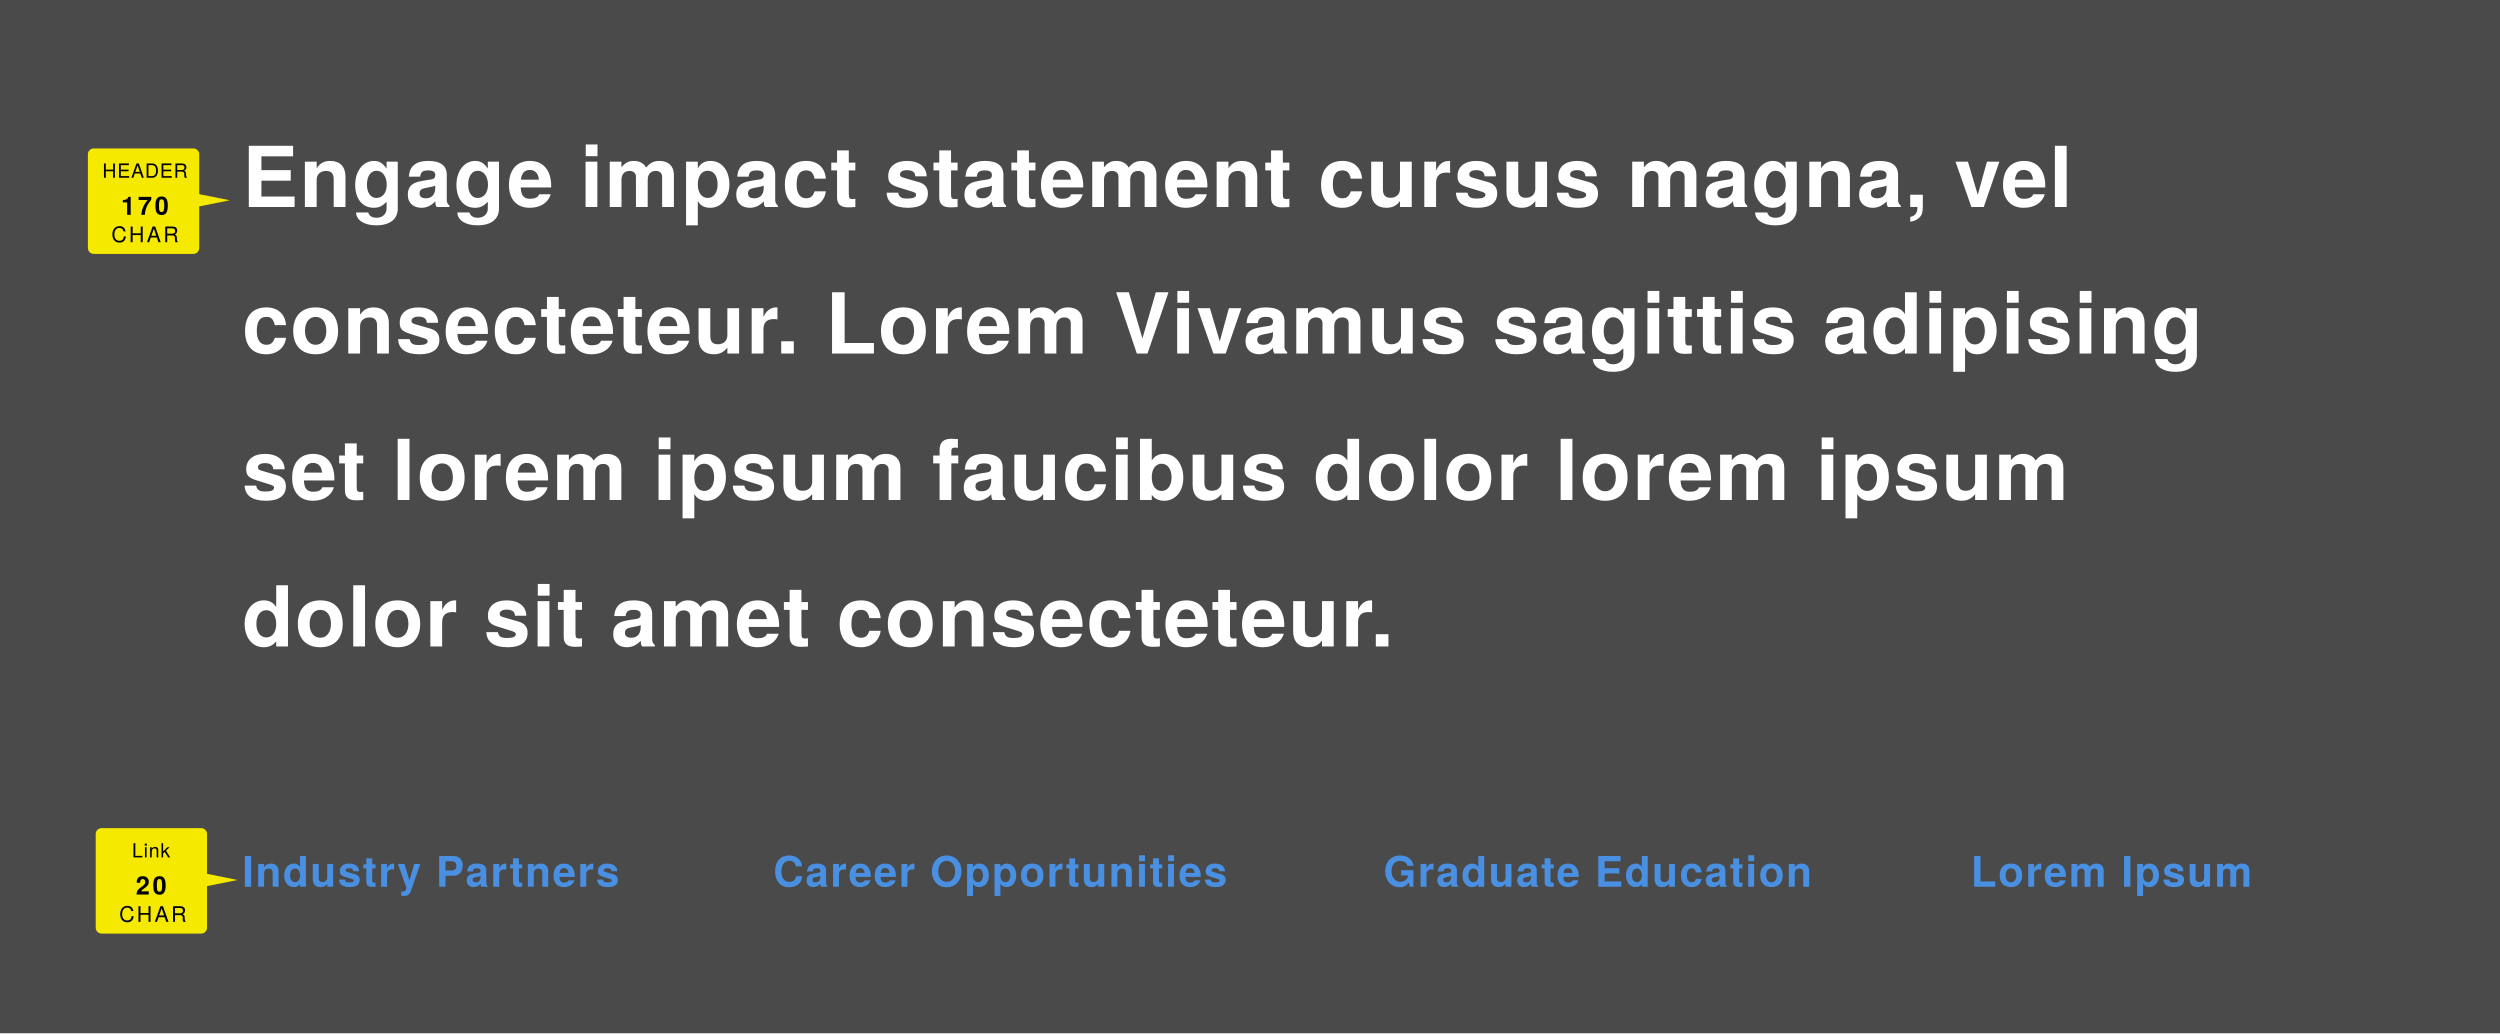
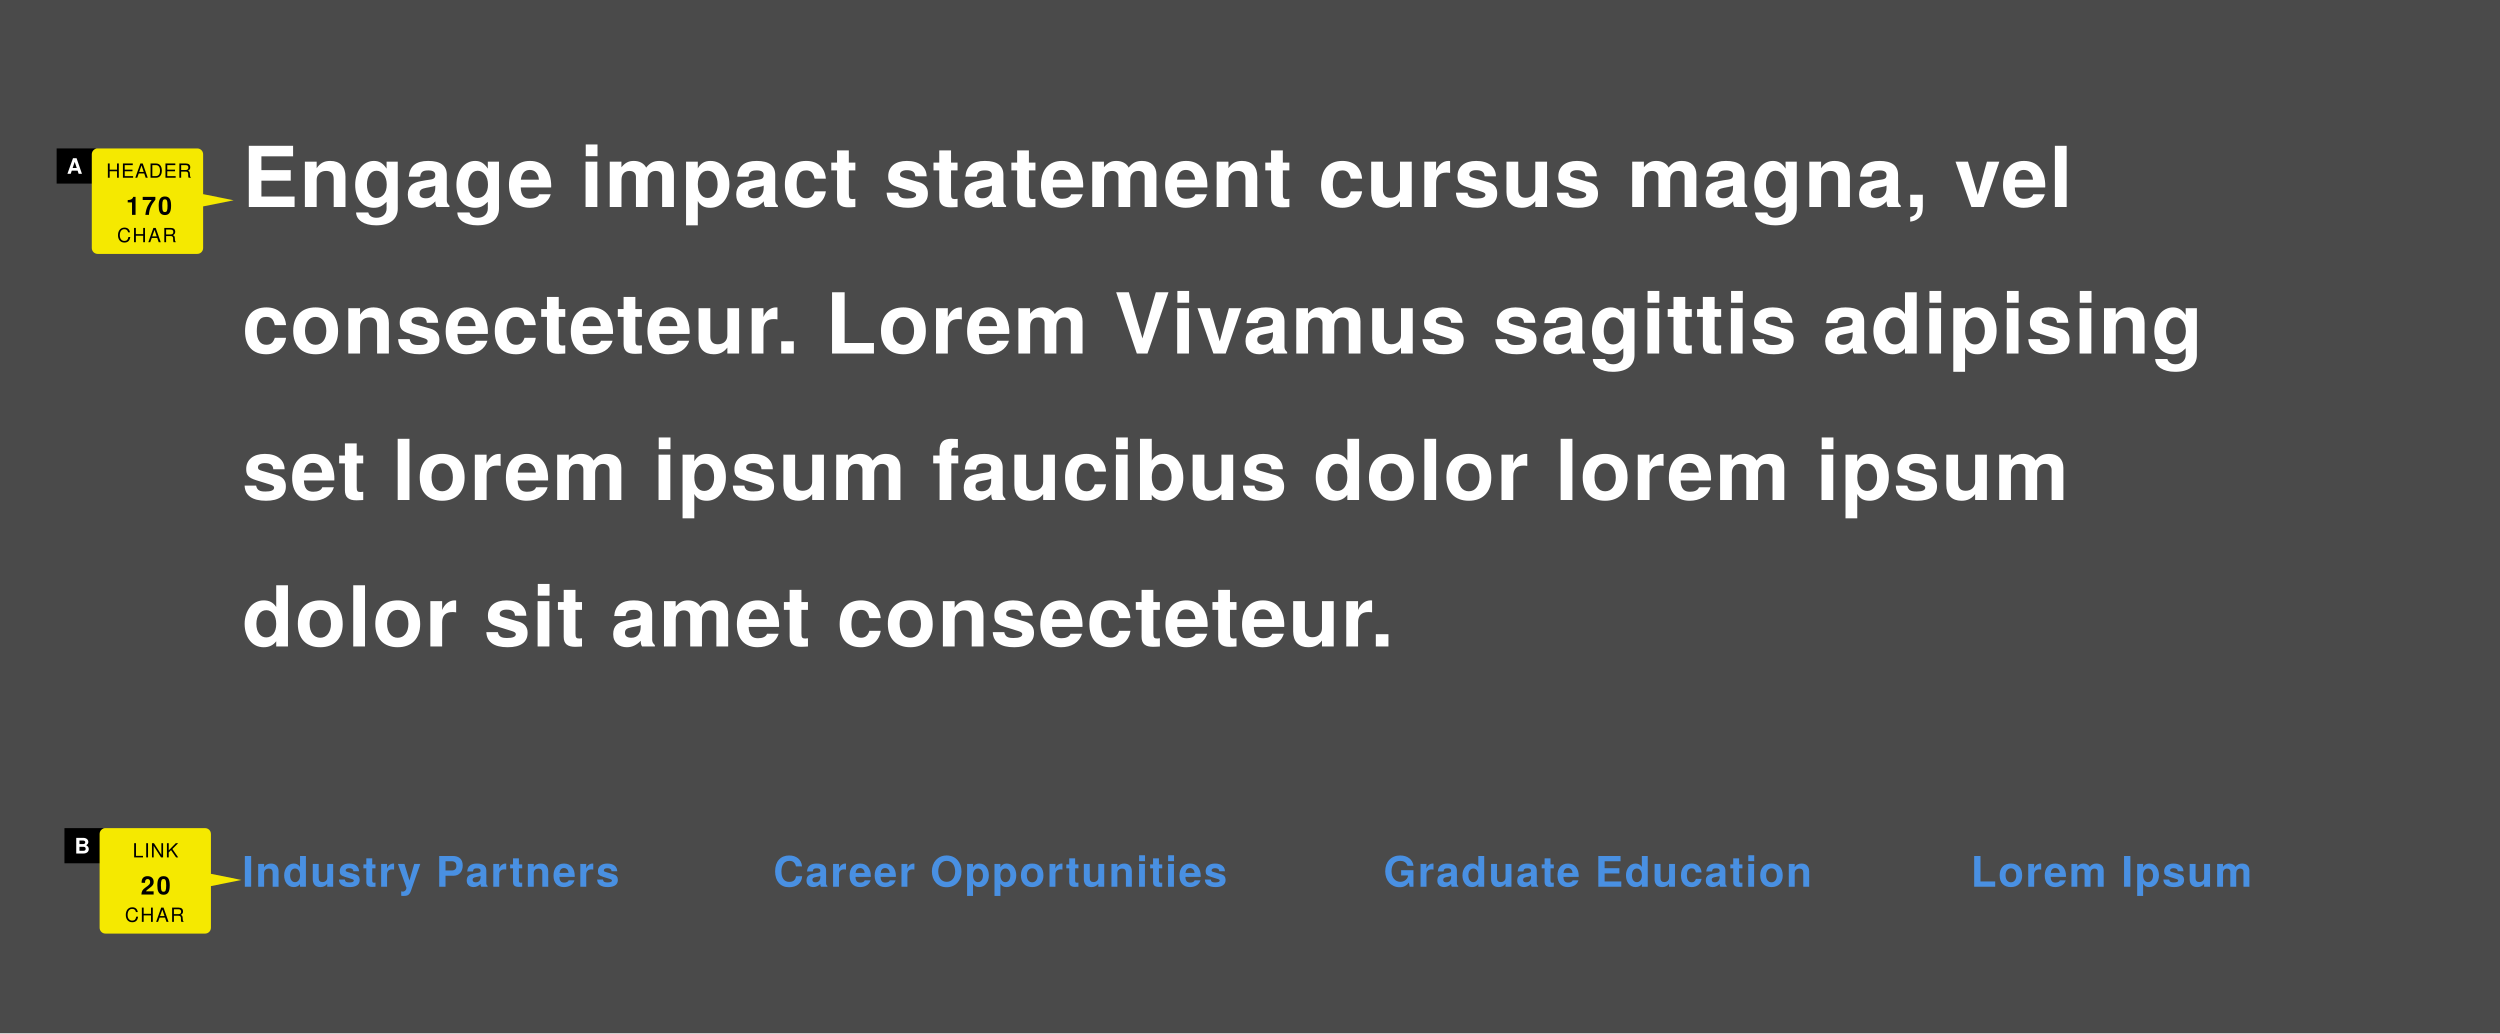
<svg xmlns="http://www.w3.org/2000/svg" width="1280px" height="529px" viewBox="0 0 1280 529" version="1.1">
  <defs />
  <g id="Pattern-Library" stroke="none" stroke-width="1" fill="none" fill-rule="evenodd">
    <g id="herowithlinks">
      <g>
        <g>
          <rect id="Rectangle" fill="#4A4A4A" x="0" y="0" width="1280" height="529" />
          <text id="Engage-impact-statem" font-family="HelveticaNeue-Bold, Helvetica Neue" font-size="43" font-weight="bold" line-spacing="75" letter-spacing="0.717" fill="#FFFFFF">
            <tspan x="124" y="106">Engage impact statement cursus magna, vel </tspan>
            <tspan x="124" y="181">consecteteur. Lorem Vivamus sagittis adipising </tspan>
            <tspan x="124" y="256">set lorem ipsum faucibus dolor lorem ipsum </tspan>
            <tspan x="124" y="331">dolor sit amet consecteteur.</tspan>
          </text>
          <g id="Group-2" transform="translate(124, 433)" font-weight="bold" font-family="HelveticaNeue-Bold, Helvetica Neue" letter-spacing="0.831" fill="#4990E2" font-size="21.6" text-decoration="underline">
            <text id="Industry-Partners">
              <tspan x="0" y="21">Industry Partners</tspan>
            </text>
            <text id="Career-Opportunities">
              <tspan x="271.906" y="21">Career Opportunities</tspan>
            </text>
            <text id="Graduate-Education">
              <tspan x="584.327" y="21">Graduate Education</tspan>
            </text>
            <text id="Lorem-Ipsum">
              <tspan x="885.044" y="21">Lorem Ipsum</tspan>
            </text>
          </g>
        </g>
      </g>
-       <g id="Group-33" transform="translate(45, 76)">
-         <g id="Count">
-           <g id="Group-34">
-             <path d="M57,23.402 L57,3 C57,1.343 55.657,3.66629817e-15 54,-4.4408921e-16 L54,0 L3,0 L3,-4.4408921e-16 C1.343,-1.39730022e-16 -6.46995335e-16,1.343 -4.4408921e-16,3 L0,3 L-4.4408921e-16,51 C3.43777239e-15,52.657 1.343,54 3,54 L3,54 L54,54 C55.657,54 57,52.657 57,51 L57,51 L57,29.675 L72.615,26.539 L57,23.402 Z" id="Combined-Shape" fill="#F5E900" />
-             <text id="CHAR" font-family="HelveticaNeue-Light, Helvetica Neue" font-size="11" font-weight="300" line-spacing="13" letter-spacing="1.155" fill="#000000">
-               <tspan x="12" y="48">CHAR</tspan>
-             </text>
-             <text id="170" font-family="HelveticaNeue-CondensedBold, Helvetica Neue" font-size="13" font-style="condensed" font-weight="bold" line-spacing="13" letter-spacing="1.365" fill="#000000">
-               <tspan x="17" y="34">170</tspan>
-             </text>
-             <text id="HEADER" font-family="HelveticaNeue-Medium, Helvetica Neue" font-size="10" font-weight="400" line-spacing="13" letter-spacing="0.409" fill="#000000">
-               <tspan x="7.398" y="15">HEADER</tspan>
+       <g id="Group-33" transform="translate(29, 76)">
+         <g id="count-with-letter">
+           <g id="Group-3">
+             <rect id="Rectangle-7" fill="#000000" x="0" y="0" width="20" height="18" />
+             <g id="Group-34" transform="translate(18, 0)">
+               <path d="M57,23.402 L57,3 C57,1.343 55.657,3.66629817e-15 54,-4.4408921e-16 L54,0 L3,0 L3,-4.4408921e-16 C1.343,-1.39730022e-16 -6.46995335e-16,1.343 -4.4408921e-16,3 L0,3 L-4.4408921e-16,51 C3.43777239e-15,52.657 1.343,54 3,54 L3,54 L54,54 C55.657,54 57,52.657 57,51 L57,51 L57,29.675 L72.615,26.539 L57,23.402 Z" id="Combined-Shape" fill="#F5E900" />
+               <text id="CHAR" font-family="HelveticaNeue-Medium, Helvetica Neue" font-size="10" font-weight="400" line-spacing="13" letter-spacing="0.75" fill="#000000">
+                 <tspan x="12.925" y="48">CHAR</tspan>
+               </text>
+               <text id="170" font-family="HelveticaNeue-CondensedBold, Helvetica Neue" font-size="13" font-style="condensed" font-weight="bold" line-spacing="13" letter-spacing="0.96" fill="#000000">
+                 <tspan x="17.5" y="34">170</tspan>
+               </text>
+               <text id="HEADER" font-family="HelveticaNeue-Medium, Helvetica Neue" font-size="10" font-weight="400" line-spacing="13" letter-spacing="0.409" fill="#000000">
+                 <tspan x="7.398" y="15">HEADER</tspan>
+               </text>
+             </g>
+             <text id="A" font-family="HelveticaNeue-Bold, Helvetica Neue" font-size="11" font-weight="bold" fill="#FFFFFF">
+               <tspan x="5.232" y="13">A</tspan>
            </text>
          </g>
        </g>
-         <g id="Count" transform="translate(4, 348)">
-           <g id="Group-34">
-             <path d="M57,23.402 L57,3 C57,1.343 55.657,3.66629817e-15 54,-4.4408921e-16 L54,0 L3,0 L3,-4.4408921e-16 C1.343,-1.39730022e-16 -6.46995335e-16,1.343 -4.4408921e-16,3 L0,3 L-4.4408921e-16,51 C3.43777239e-15,52.657 1.343,54 3,54 L3,54 L54,54 C55.657,54 57,52.657 57,51 L57,51 L57,29.675 L72.615,26.539 L57,23.402 Z" id="Combined-Shape" fill="#F5E900" />
-             <text id="CHAR" font-family="HelveticaNeue-Light, Helvetica Neue" font-size="11" font-weight="300" line-spacing="13" letter-spacing="1.155" fill="#000000">
-               <tspan x="12" y="48">CHAR</tspan>
-             </text>
-             <text id="170" font-family="HelveticaNeue-CondensedBold, Helvetica Neue" font-size="13" font-style="condensed" font-weight="bold" line-spacing="13" letter-spacing="1.365" fill="#000000">
-               <tspan x="20.5" y="34">20</tspan>
-             </text>
-             <text id="HEADER" font-family="HelveticaNeue-Medium, Helvetica Neue" font-size="10" font-weight="400" line-spacing="13" letter-spacing="0.409" fill="#000000">
-               <tspan x="18.552" y="15">Link</tspan>
+         <g id="count-with-letter" transform="translate(4, 348)">
+           <g id="Group-3">
+             <rect id="Rectangle-7" fill="#000000" x="0" y="0" width="20" height="18" />
+             <g id="Group-34" transform="translate(18, 0)">
+               <path d="M57,23.402 L57,3 C57,1.343 55.657,3.66629817e-15 54,-4.4408921e-16 L54,0 L3,0 L3,-4.4408921e-16 C1.343,-1.39730022e-16 -6.46995335e-16,1.343 -4.4408921e-16,3 L0,3 L-4.4408921e-16,51 C3.43777239e-15,52.657 1.343,54 3,54 L3,54 L54,54 C55.657,54 57,52.657 57,51 L57,51 L57,29.675 L72.615,26.539 L57,23.402 Z" id="Combined-Shape" fill="#F5E900" />
+               <text id="CHAR" font-family="HelveticaNeue-Medium, Helvetica Neue" font-size="10" font-weight="400" line-spacing="13" letter-spacing="0.75" fill="#000000">
+                 <tspan x="12.925" y="48">CHAR</tspan>
+               </text>
+               <text id="170" font-family="HelveticaNeue-CondensedBold, Helvetica Neue" font-size="13" font-style="condensed" font-weight="bold" line-spacing="13" letter-spacing="0.96" fill="#000000">
+                 <tspan x="21" y="34">20</tspan>
+               </text>
+               <text id="HEADER" font-family="HelveticaNeue-Medium, Helvetica Neue" font-size="10" font-weight="400" line-spacing="13" letter-spacing="0.409" fill="#000000">
+                 <tspan x="16.887" y="15">LINK</tspan>
+               </text>
+             </g>
+             <text id="A" font-family="HelveticaNeue-Bold, Helvetica Neue" font-size="11" font-weight="bold" fill="#FFFFFF">
+               <tspan x="5.128" y="13">B</tspan>
            </text>
          </g>
        </g>
      </g>
    </g>
  </g>
</svg>
